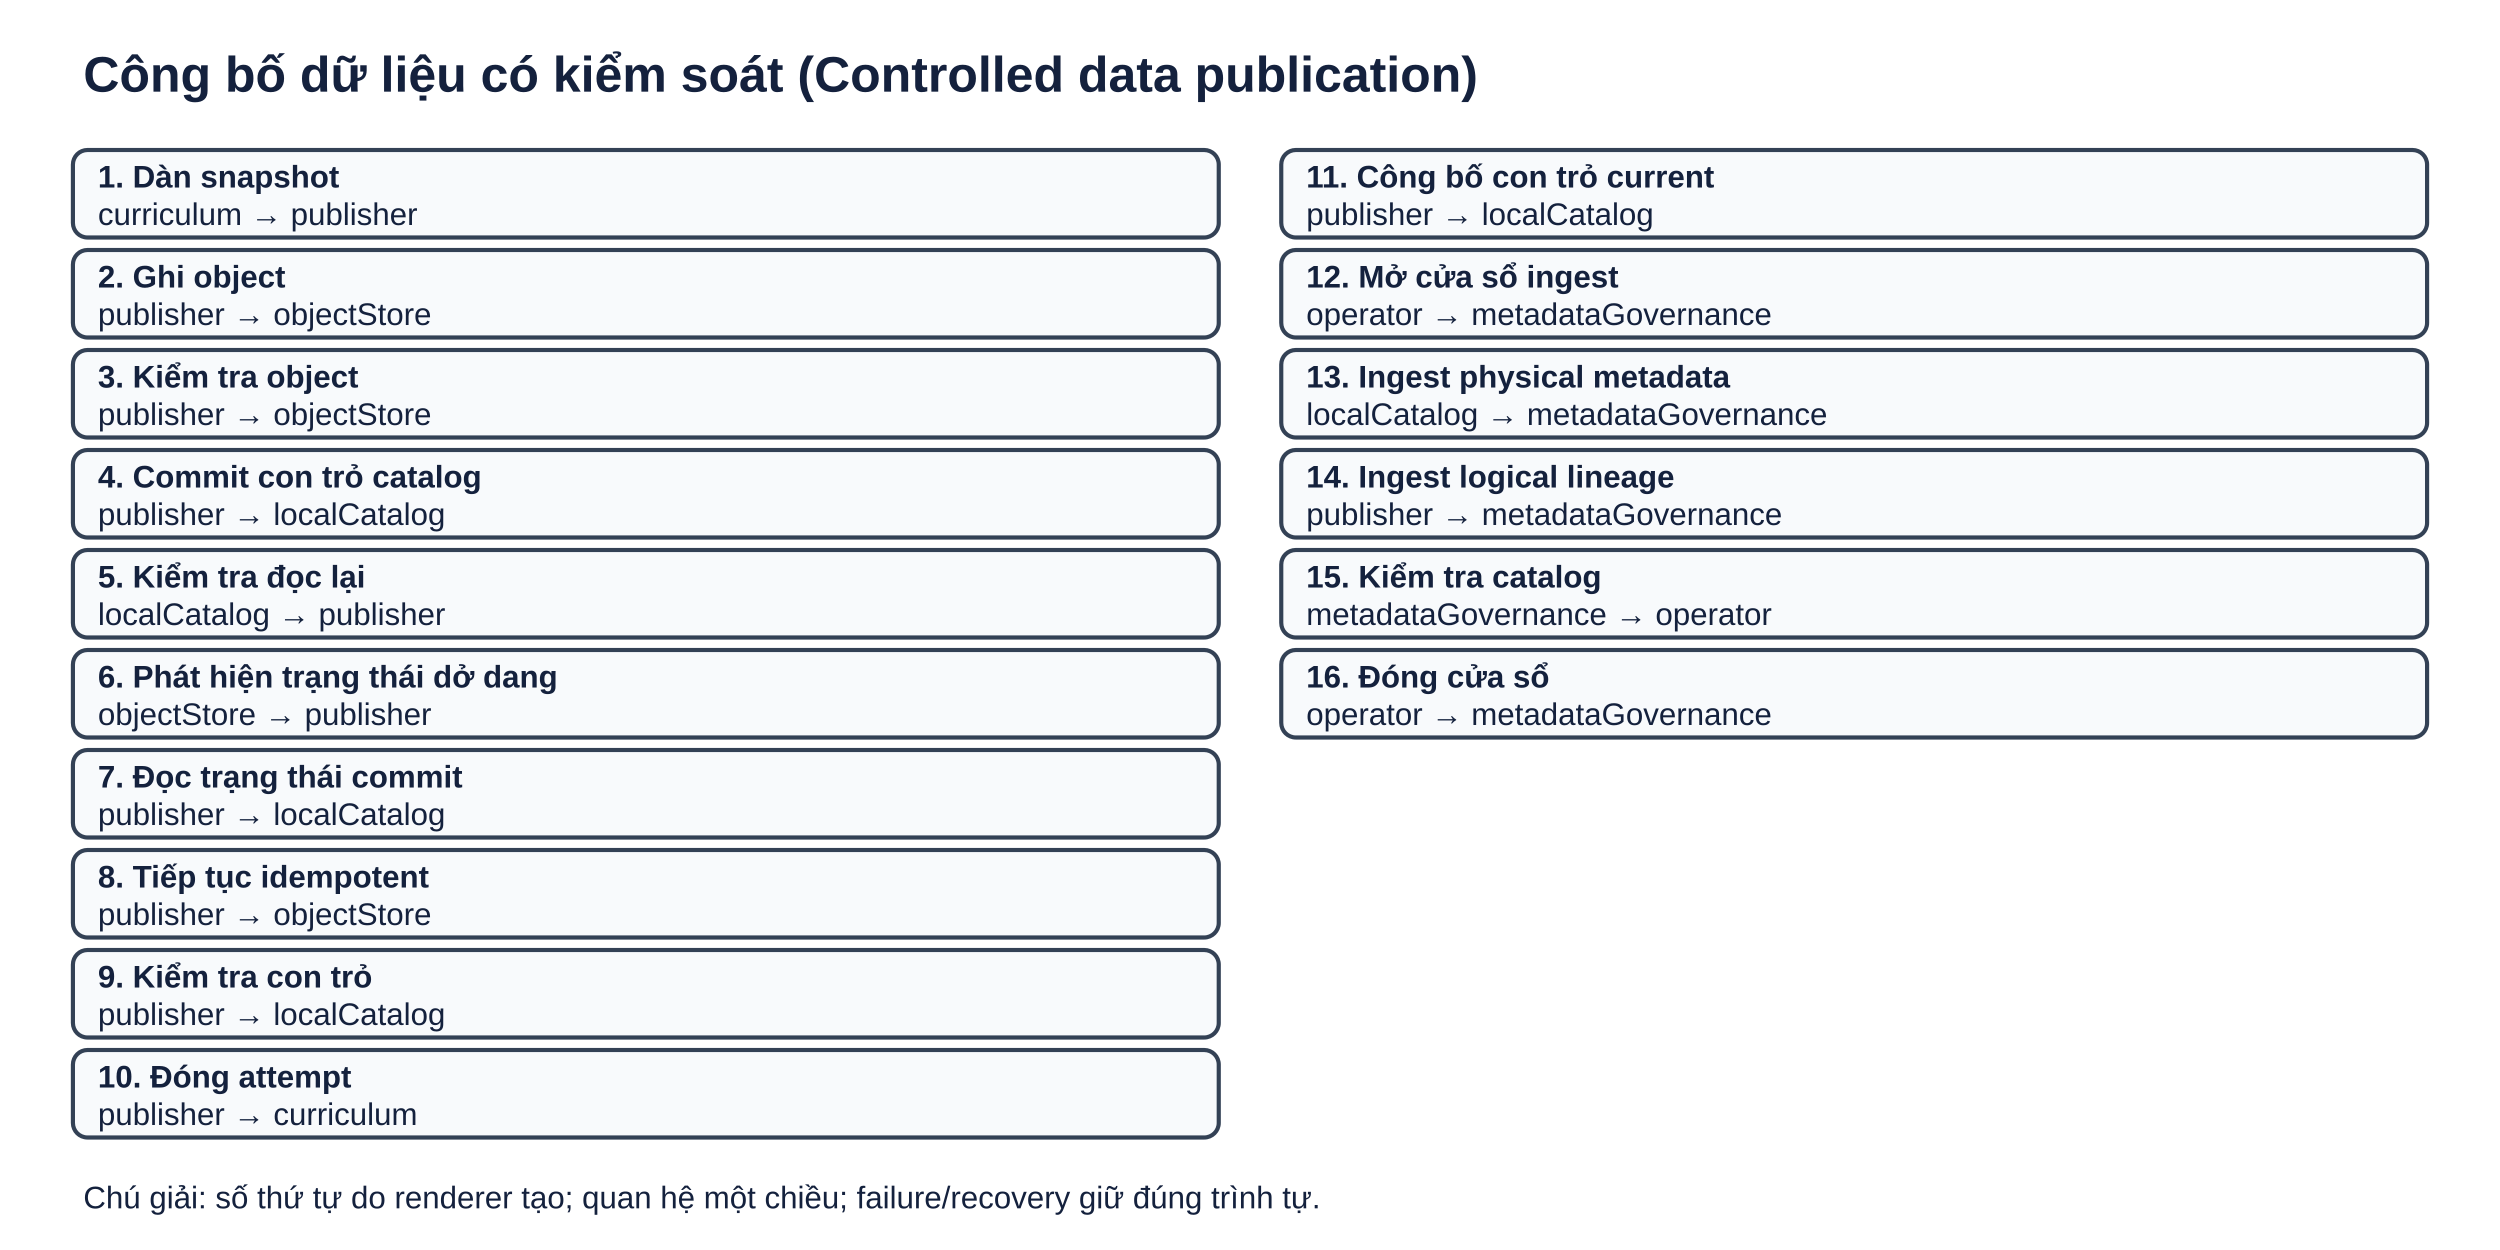
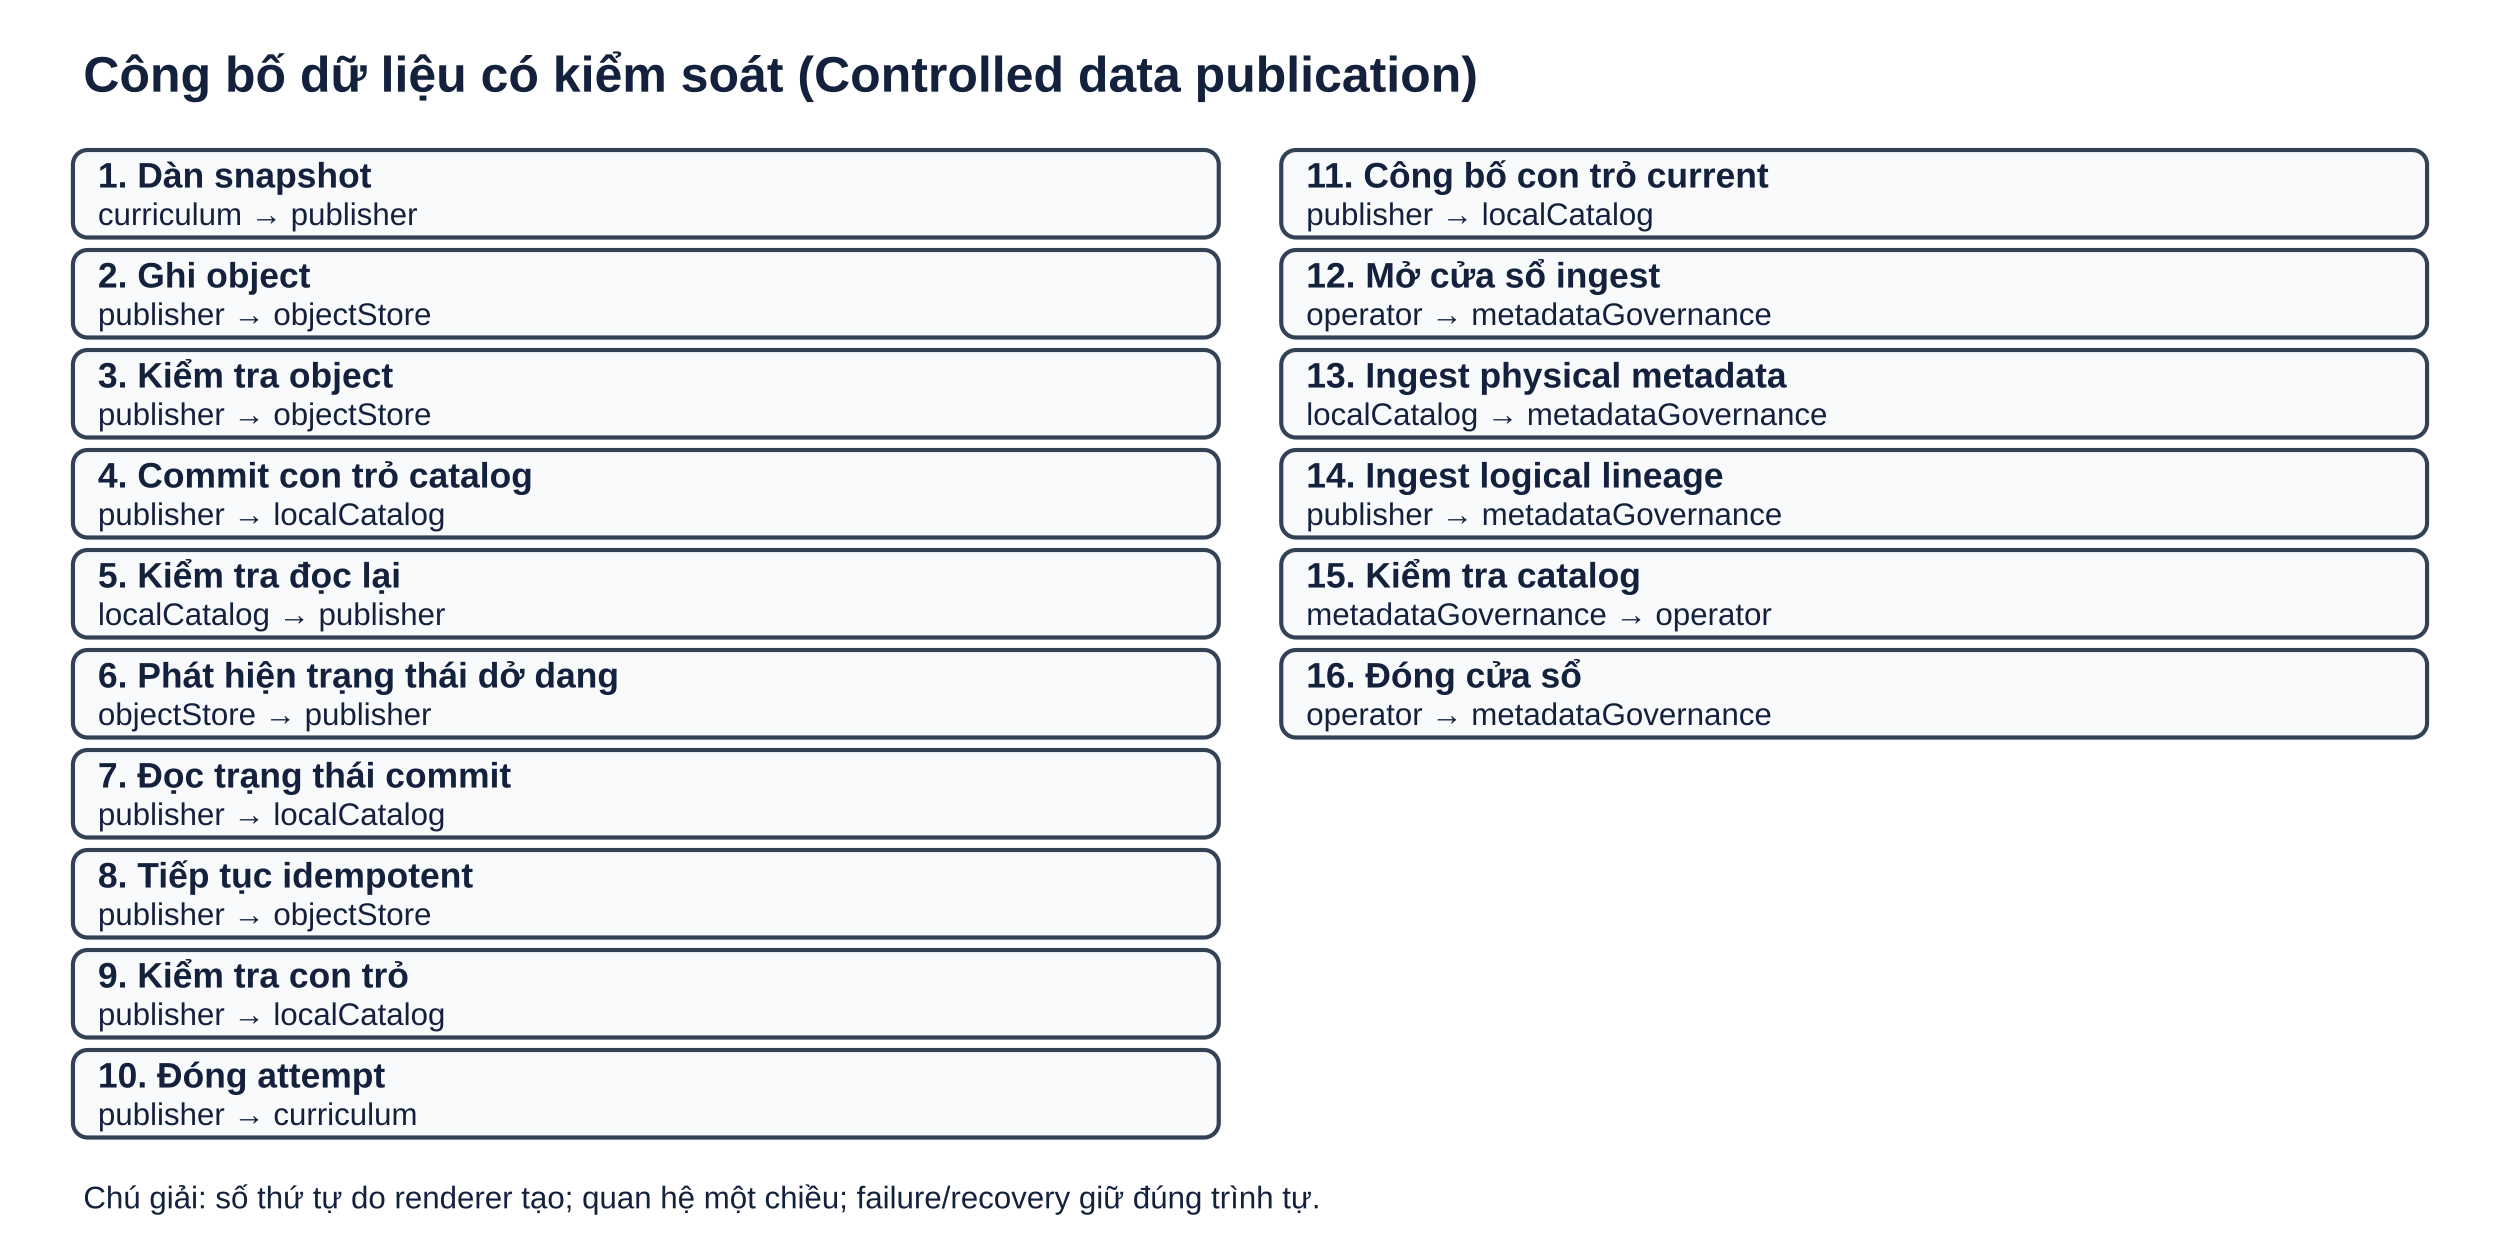
<svg xmlns="http://www.w3.org/2000/svg" width="1200" height="600" viewBox="0 0 1200 600" role="img" aria-labelledby="title desc" data-source-sha256="59b67b3751510e6dee05f34c42c230734f300be46862e018c90002fd82e49099" data-raw-sha256="4136d88dcf346853a8155dd014d23a72347102ba4a0d43f37a5e2d3bbeef09d3">
  <rect width="1200" height="600" fill="#ffffff" />
  <text x="40" y="44" font-family="Arial, sans-serif" font-size="24" font-weight="700" fill="#14213d">Công bố dữ liệu có kiểm soát (Controlled data publication)</text>
  <rect data-node="step-1" x="35" y="72" width="550" height="42" rx="7" fill="#f8fafc" stroke="#334155" stroke-width="2" />
-   <text x="47" y="90" font-family="Arial, sans-serif" font-size="15" font-weight="700" fill="#14213d">1. Dàn snapshot</text>
+   <text x="47" y="90" font-family="Arial, sans-serif" font-size="17" font-weight="700" fill="#14213d">1. Dàn snapshot</text>
  <text x="47" y="108" font-family="Arial, sans-serif" font-size="15" font-weight="400" fill="#14213d">curriculum → publisher</text>
  <rect data-node="step-2" x="35" y="120" width="550" height="42" rx="7" fill="#f8fafc" stroke="#334155" stroke-width="2" />
-   <text x="47" y="138" font-family="Arial, sans-serif" font-size="15" font-weight="700" fill="#14213d">2. Ghi object</text>
+   <text x="47" y="138" font-family="Arial, sans-serif" font-size="17" font-weight="700" fill="#14213d">2. Ghi object</text>
  <text x="47" y="156" font-family="Arial, sans-serif" font-size="15" font-weight="400" fill="#14213d">publisher → objectStore</text>
  <rect data-node="step-3" x="35" y="168" width="550" height="42" rx="7" fill="#f8fafc" stroke="#334155" stroke-width="2" />
-   <text x="47" y="186" font-family="Arial, sans-serif" font-size="15" font-weight="700" fill="#14213d">3. Kiểm tra object</text>
+   <text x="47" y="186" font-family="Arial, sans-serif" font-size="17" font-weight="700" fill="#14213d">3. Kiểm tra object</text>
  <text x="47" y="204" font-family="Arial, sans-serif" font-size="15" font-weight="400" fill="#14213d">publisher → objectStore</text>
  <rect data-node="step-4" x="35" y="216" width="550" height="42" rx="7" fill="#f8fafc" stroke="#334155" stroke-width="2" />
-   <text x="47" y="234" font-family="Arial, sans-serif" font-size="15" font-weight="700" fill="#14213d">4. Commit con trỏ catalog</text>
+   <text x="47" y="234" font-family="Arial, sans-serif" font-size="17" font-weight="700" fill="#14213d">4. Commit con trỏ catalog</text>
  <text x="47" y="252" font-family="Arial, sans-serif" font-size="15" font-weight="400" fill="#14213d">publisher → localCatalog</text>
  <rect data-node="step-5" x="35" y="264" width="550" height="42" rx="7" fill="#f8fafc" stroke="#334155" stroke-width="2" />
-   <text x="47" y="282" font-family="Arial, sans-serif" font-size="15" font-weight="700" fill="#14213d">5. Kiểm tra đọc lại</text>
+   <text x="47" y="282" font-family="Arial, sans-serif" font-size="17" font-weight="700" fill="#14213d">5. Kiểm tra đọc lại</text>
  <text x="47" y="300" font-family="Arial, sans-serif" font-size="15" font-weight="400" fill="#14213d">localCatalog → publisher</text>
  <rect data-node="step-6" x="35" y="312" width="550" height="42" rx="7" fill="#f8fafc" stroke="#334155" stroke-width="2" />
-   <text x="47" y="330" font-family="Arial, sans-serif" font-size="15" font-weight="700" fill="#14213d">6. Phát hiện trạng thái dở dang</text>
+   <text x="47" y="330" font-family="Arial, sans-serif" font-size="17" font-weight="700" fill="#14213d">6. Phát hiện trạng thái dở dang</text>
  <text x="47" y="348" font-family="Arial, sans-serif" font-size="15" font-weight="400" fill="#14213d">objectStore → publisher</text>
  <rect data-node="step-7" x="35" y="360" width="550" height="42" rx="7" fill="#f8fafc" stroke="#334155" stroke-width="2" />
-   <text x="47" y="378" font-family="Arial, sans-serif" font-size="15" font-weight="700" fill="#14213d">7. Đọc trạng thái commit</text>
+   <text x="47" y="378" font-family="Arial, sans-serif" font-size="17" font-weight="700" fill="#14213d">7. Đọc trạng thái commit</text>
  <text x="47" y="396" font-family="Arial, sans-serif" font-size="15" font-weight="400" fill="#14213d">publisher → localCatalog</text>
  <rect data-node="step-8" x="35" y="408" width="550" height="42" rx="7" fill="#f8fafc" stroke="#334155" stroke-width="2" />
-   <text x="47" y="426" font-family="Arial, sans-serif" font-size="15" font-weight="700" fill="#14213d">8. Tiếp tục idempotent</text>
+   <text x="47" y="426" font-family="Arial, sans-serif" font-size="17" font-weight="700" fill="#14213d">8. Tiếp tục idempotent</text>
  <text x="47" y="444" font-family="Arial, sans-serif" font-size="15" font-weight="400" fill="#14213d">publisher → objectStore</text>
  <rect data-node="step-9" x="35" y="456" width="550" height="42" rx="7" fill="#f8fafc" stroke="#334155" stroke-width="2" />
-   <text x="47" y="474" font-family="Arial, sans-serif" font-size="15" font-weight="700" fill="#14213d">9. Kiểm tra con trỏ</text>
+   <text x="47" y="474" font-family="Arial, sans-serif" font-size="17" font-weight="700" fill="#14213d">9. Kiểm tra con trỏ</text>
  <text x="47" y="492" font-family="Arial, sans-serif" font-size="15" font-weight="400" fill="#14213d">publisher → localCatalog</text>
  <rect data-node="step-10" x="35" y="504" width="550" height="42" rx="7" fill="#f8fafc" stroke="#334155" stroke-width="2" />
-   <text x="47" y="522" font-family="Arial, sans-serif" font-size="15" font-weight="700" fill="#14213d">10. Đóng attempt</text>
+   <text x="47" y="522" font-family="Arial, sans-serif" font-size="17" font-weight="700" fill="#14213d">10. Đóng attempt</text>
  <text x="47" y="540" font-family="Arial, sans-serif" font-size="15" font-weight="400" fill="#14213d">publisher → curriculum</text>
  <rect data-node="step-11" x="615" y="72" width="550" height="42" rx="7" fill="#f8fafc" stroke="#334155" stroke-width="2" />
-   <text x="627" y="90" font-family="Arial, sans-serif" font-size="15" font-weight="700" fill="#14213d">11. Công bố con trỏ current</text>
+   <text x="627" y="90" font-family="Arial, sans-serif" font-size="17" font-weight="700" fill="#14213d">11. Công bố con trỏ current</text>
  <text x="627" y="108" font-family="Arial, sans-serif" font-size="15" font-weight="400" fill="#14213d">publisher → localCatalog</text>
  <rect data-node="step-12" x="615" y="120" width="550" height="42" rx="7" fill="#f8fafc" stroke="#334155" stroke-width="2" />
-   <text x="627" y="138" font-family="Arial, sans-serif" font-size="15" font-weight="700" fill="#14213d">12. Mở cửa sổ ingest</text>
+   <text x="627" y="138" font-family="Arial, sans-serif" font-size="17" font-weight="700" fill="#14213d">12. Mở cửa sổ ingest</text>
  <text x="627" y="156" font-family="Arial, sans-serif" font-size="15" font-weight="400" fill="#14213d">operator → metadataGovernance</text>
  <rect data-node="step-13" x="615" y="168" width="550" height="42" rx="7" fill="#f8fafc" stroke="#334155" stroke-width="2" />
-   <text x="627" y="186" font-family="Arial, sans-serif" font-size="15" font-weight="700" fill="#14213d">13. Ingest physical metadata</text>
+   <text x="627" y="186" font-family="Arial, sans-serif" font-size="17" font-weight="700" fill="#14213d">13. Ingest physical metadata</text>
  <text x="627" y="204" font-family="Arial, sans-serif" font-size="15" font-weight="400" fill="#14213d">localCatalog → metadataGovernance</text>
  <rect data-node="step-14" x="615" y="216" width="550" height="42" rx="7" fill="#f8fafc" stroke="#334155" stroke-width="2" />
-   <text x="627" y="234" font-family="Arial, sans-serif" font-size="15" font-weight="700" fill="#14213d">14. Ingest logical lineage</text>
+   <text x="627" y="234" font-family="Arial, sans-serif" font-size="17" font-weight="700" fill="#14213d">14. Ingest logical lineage</text>
  <text x="627" y="252" font-family="Arial, sans-serif" font-size="15" font-weight="400" fill="#14213d">publisher → metadataGovernance</text>
  <rect data-node="step-15" x="615" y="264" width="550" height="42" rx="7" fill="#f8fafc" stroke="#334155" stroke-width="2" />
-   <text x="627" y="282" font-family="Arial, sans-serif" font-size="15" font-weight="700" fill="#14213d">15. Kiểm tra catalog</text>
+   <text x="627" y="282" font-family="Arial, sans-serif" font-size="17" font-weight="700" fill="#14213d">15. Kiểm tra catalog</text>
  <text x="627" y="300" font-family="Arial, sans-serif" font-size="15" font-weight="400" fill="#14213d">metadataGovernance → operator</text>
  <rect data-node="step-16" x="615" y="312" width="550" height="42" rx="7" fill="#f8fafc" stroke="#334155" stroke-width="2" />
-   <text x="627" y="330" font-family="Arial, sans-serif" font-size="15" font-weight="700" fill="#14213d">16. Đóng cửa sổ</text>
+   <text x="627" y="330" font-family="Arial, sans-serif" font-size="17" font-weight="700" fill="#14213d">16. Đóng cửa sổ</text>
  <text x="627" y="348" font-family="Arial, sans-serif" font-size="15" font-weight="400" fill="#14213d">operator → metadataGovernance</text>
  <text x="40" y="580" font-family="Arial, sans-serif" font-size="15" font-weight="400" fill="#14213d">Chú giải: số thứ tự do renderer tạo; quan hệ một chiều; failure/recovery giữ đúng trình tự.</text>
</svg>
